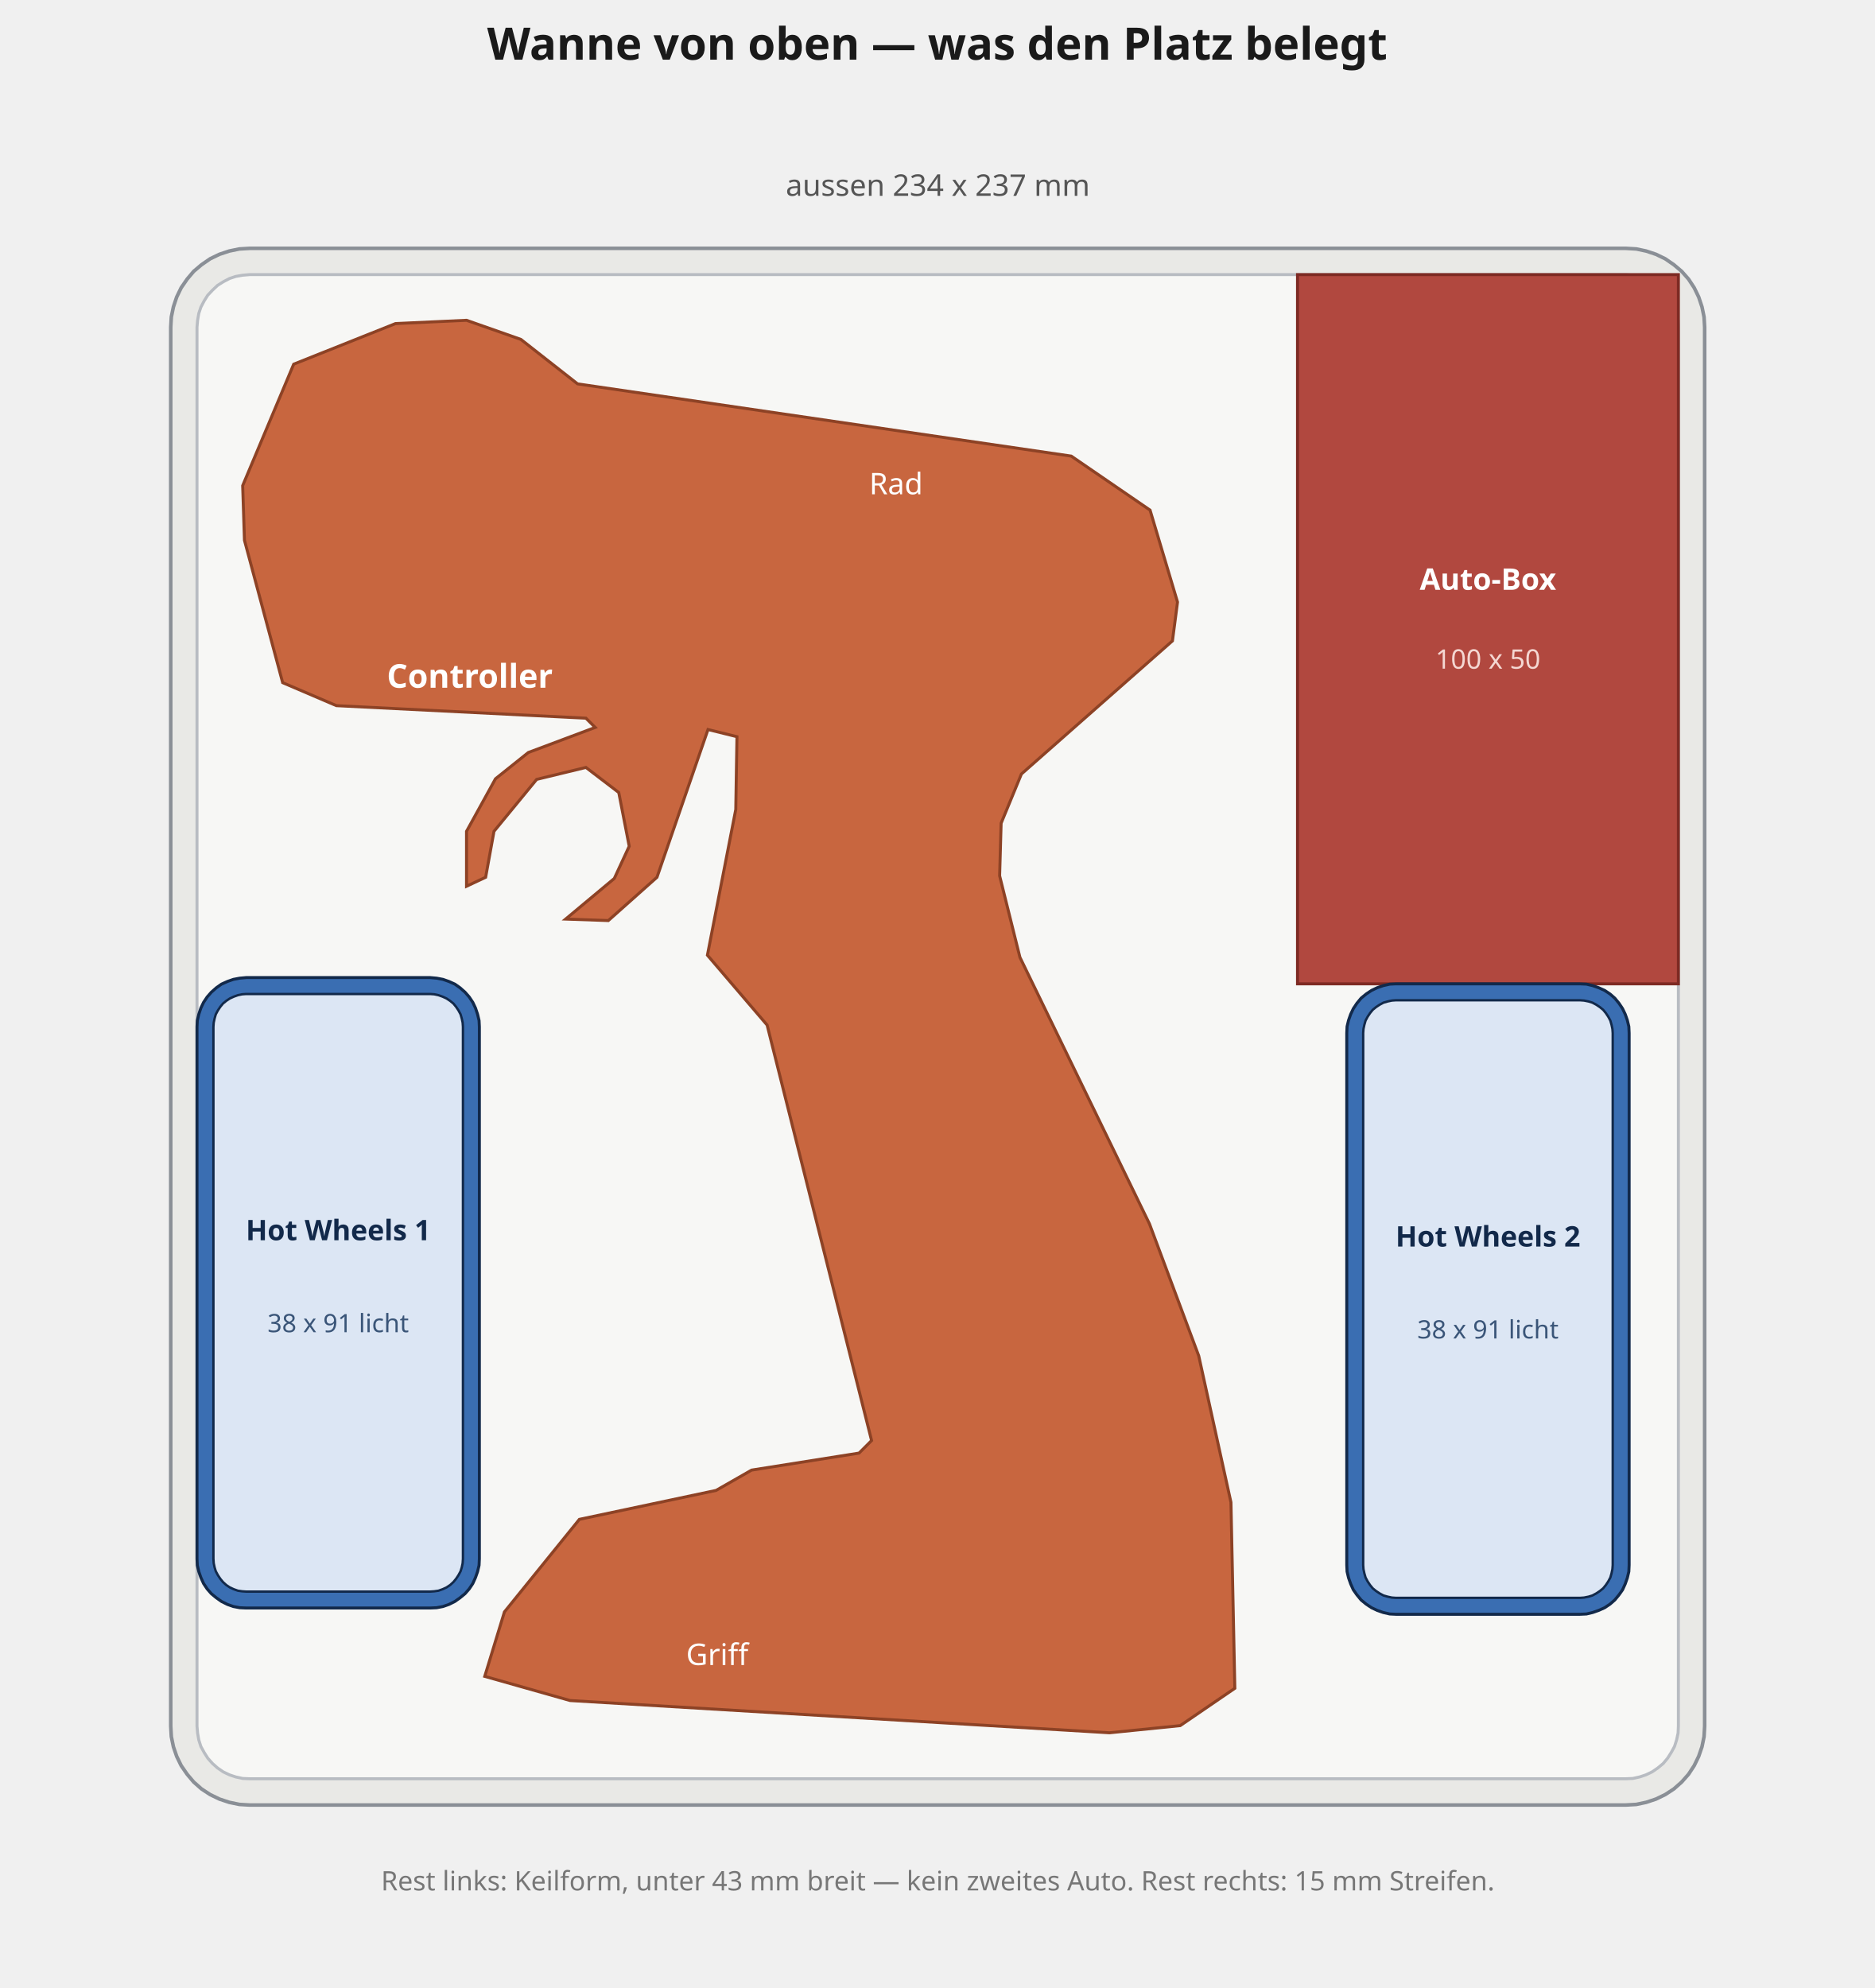
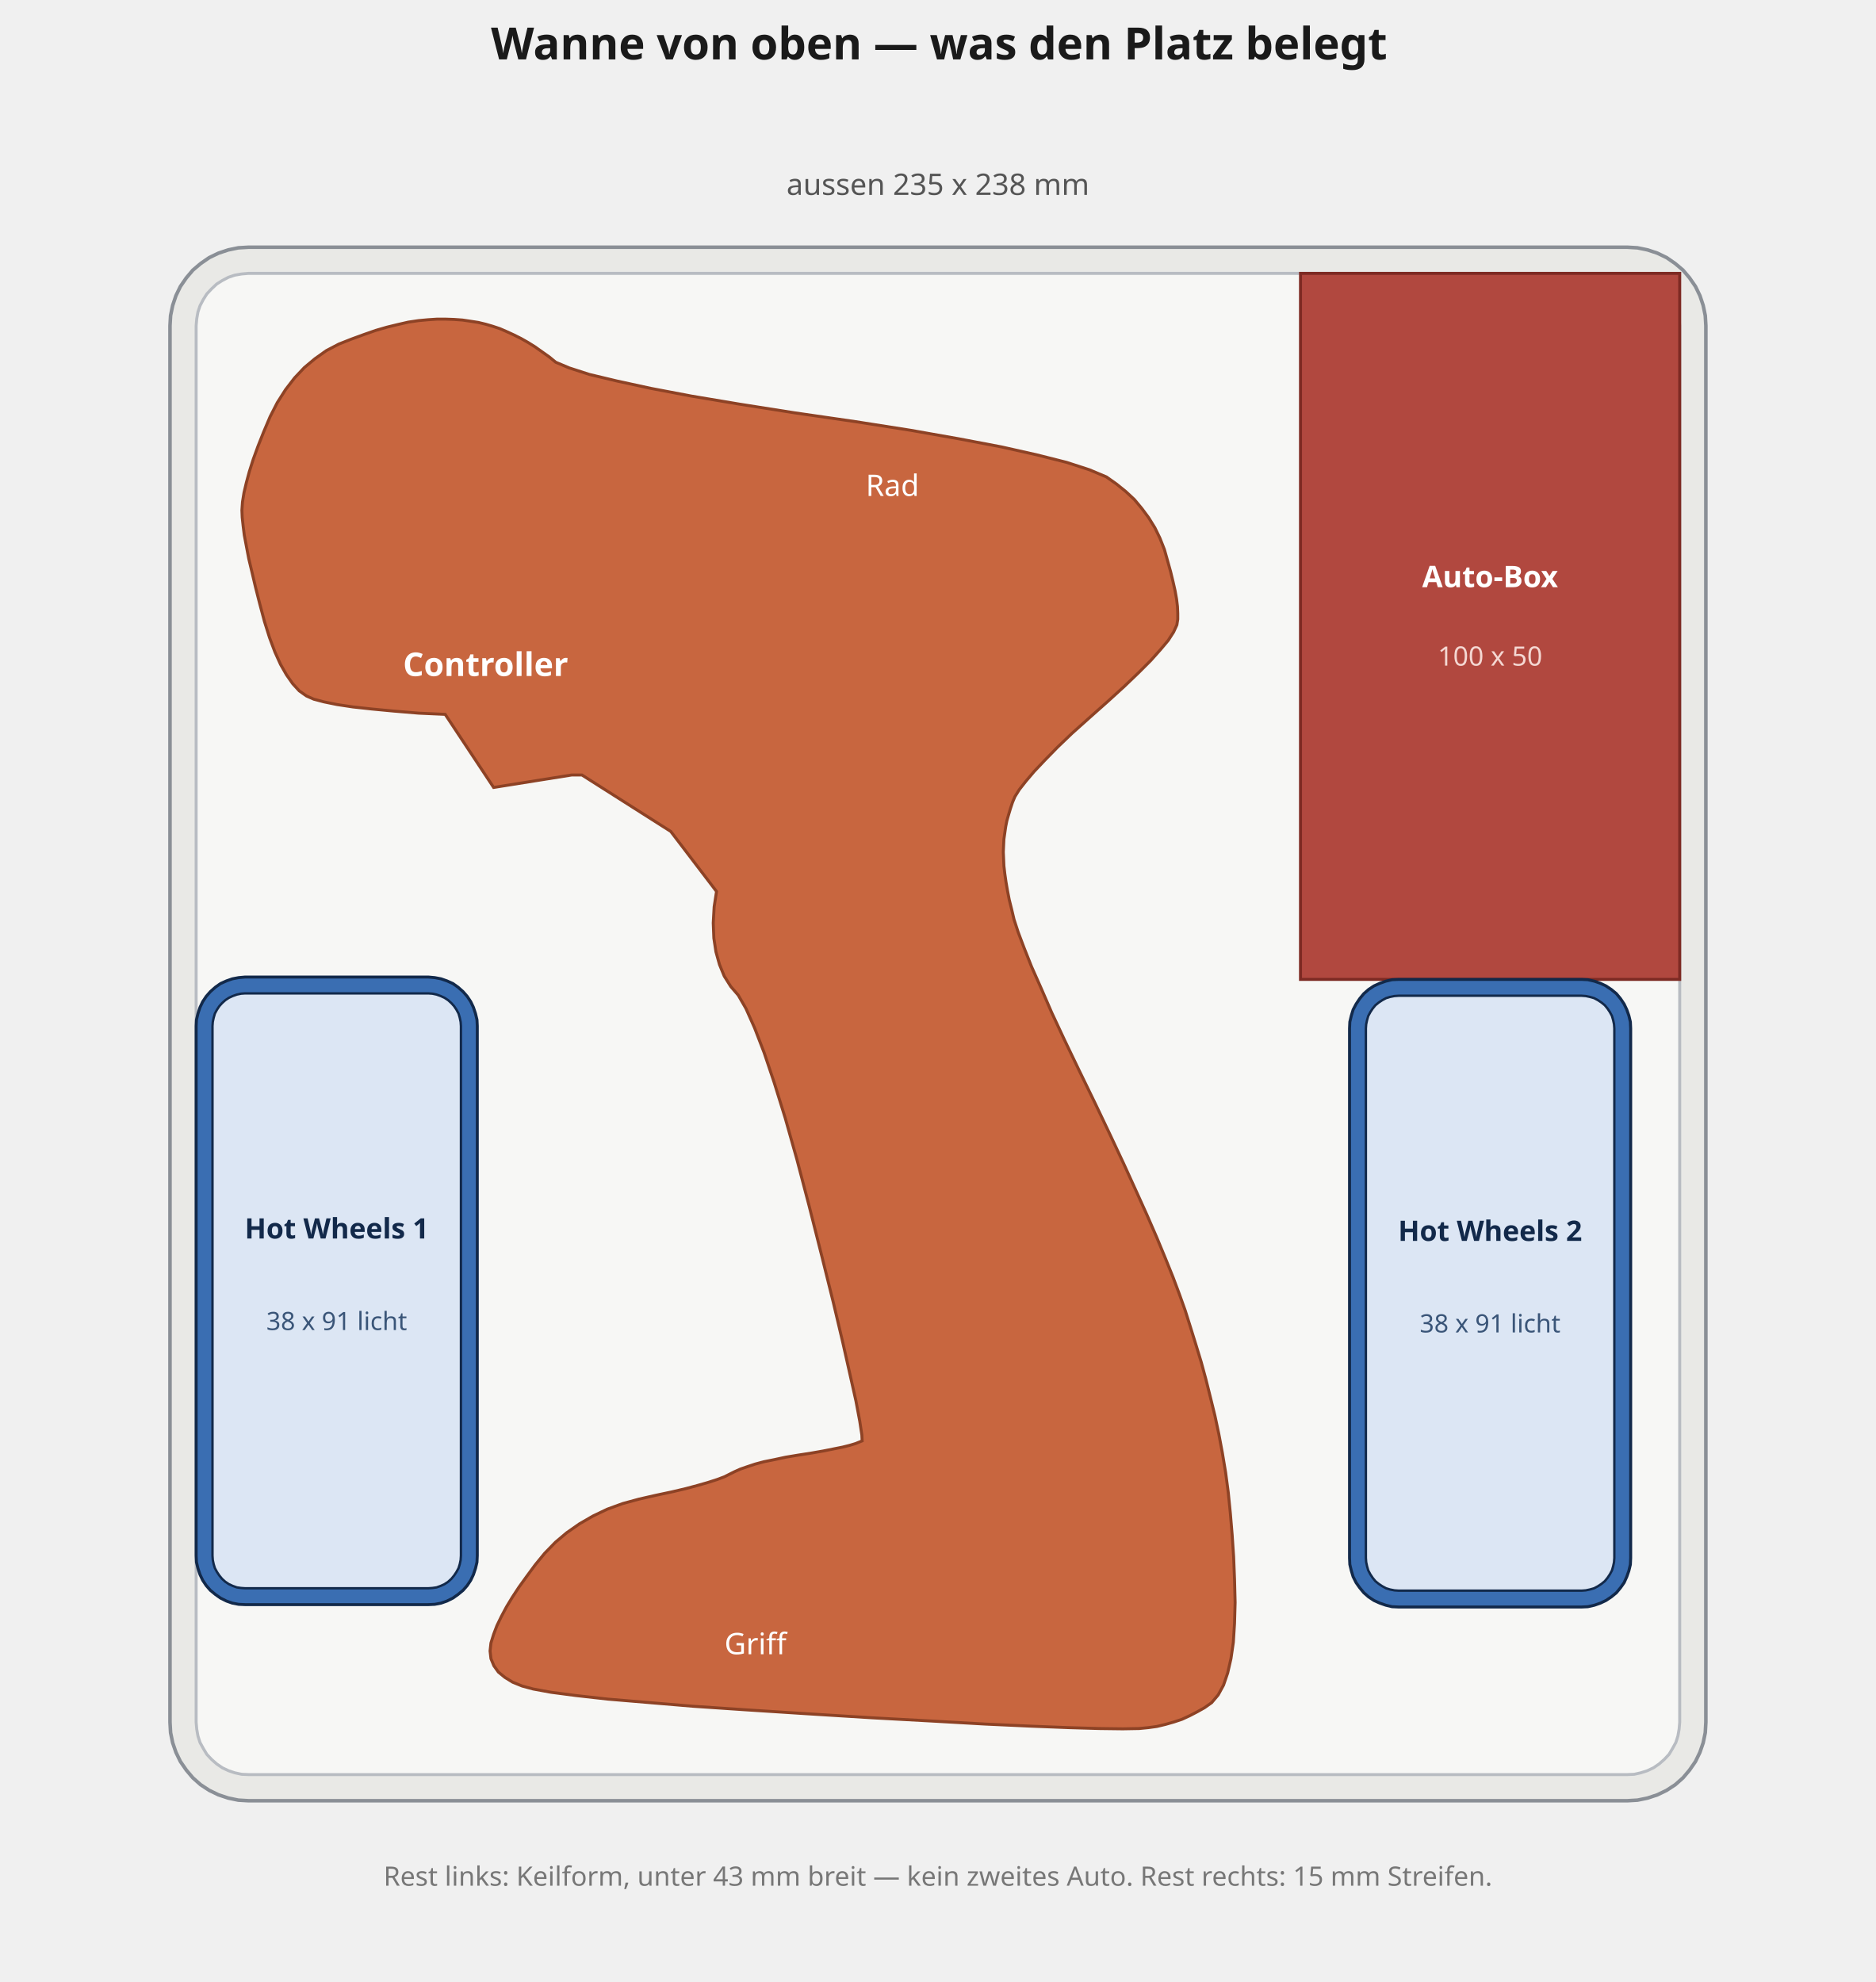
- <svg xmlns="http://www.w3.org/2000/svg" width="628" height="666" viewBox="0 0 628 666">
+ <svg xmlns="http://www.w3.org/2000/svg" width="631" height="667" viewBox="0 0 631 667">
  <rect width="100%%" height="100%%" fill="#fbfbfa" />
-   <text x="314" y="20" font-family="sans-serif" font-size="15" font-weight="600" text-anchor="middle" fill="#1a1a1a">Wanne von oben — was den Platz belegt</text>
-   <polygon points="571.1,109.6 570.9,106.2 570.2,102.8 569.1,99.5 567.6,96.4 565.7,93.5 563.4,90.9 560.8,88.7 557.9,86.7 554.8,85.2 551.5,84.1 548.2,83.4 544.7,83.2 83.6,83.2 80.2,83.4 76.8,84.1 73.5,85.2 70.4,86.7 67.5,88.7 64.9,90.9 62.7,93.5 60.7,96.4 59.2,99.5 58.1,102.8 57.4,106.2 57.2,109.6 57.2,578.3 57.4,581.8 58.1,585.2 59.2,588.4 60.7,591.5 62.7,594.4 64.9,597.0 67.5,599.3 70.4,601.2 73.5,602.7 76.8,603.8 80.2,604.5 83.6,604.7 544.7,604.7 548.2,604.5 551.5,603.8 554.8,602.7 557.9,601.2 560.8,599.3 563.4,597.0 565.7,594.4 567.6,591.5 569.1,588.4 570.2,585.2 570.9,581.8 571.1,578.3" fill="#e9e9e6" stroke="#8a8f96" stroke-width="1.2" />
-   <polygon points="562.3,109.6 562.2,107.3 561.7,105.0 561.0,102.9 559.9,100.8 558.7,98.9 557.2,97.2 555.4,95.6 553.5,94.4 551.4,93.3 549.3,92.6 547.0,92.2 544.7,92.0 83.6,92.0 81.3,92.2 79.0,92.6 76.9,93.3 74.8,94.4 72.9,95.6 71.2,97.2 69.6,98.9 68.4,100.8 67.3,102.9 66.6,105.0 66.2,107.3 66.0,109.6 66.0,578.3 66.2,580.6 66.6,582.9 67.3,585.1 68.4,587.1 69.6,589.0 71.2,590.8 72.9,592.3 74.8,593.6 76.9,594.6 79.0,595.3 81.3,595.8 83.6,595.9 544.7,595.9 547.0,595.8 549.3,595.3 551.4,594.6 553.5,593.6 555.4,592.3 557.2,590.8 558.7,589.0 559.9,587.1 561.0,585.1 561.7,582.9 562.2,580.6 562.3,578.3" fill="#f7f7f5" stroke="#b8bcc2" stroke-width="1.0" />
-   <polygon points="413.7,565.6 412.4,503.3 401.6,454.2 385.1,410.0 341.7,320.7 334.9,293.4 335.4,275.8 342.2,259.3 392.8,214.7 394.5,201.7 385.3,170.9 358.9,152.8 193.5,128.6 174.5,113.7 156.3,107.3 132.5,108.4 98.4,122.0 81.3,162.7 81.9,181.0 94.7,228.7 112.7,236.4 196.3,240.6 199.4,243.7 177.0,252.1 166.0,260.9 156.3,278.5 156.3,296.9 162.7,293.9 165.5,278.5 179.8,261.1 196.3,257.1 207.3,265.5 210.8,283.5 205.8,294.3 189.5,307.9 203.8,308.4 220.1,293.9 237.2,244.4 246.9,246.8 246.5,271.2 237.0,320.0 257.0,343.4 292.0,482.6 287.8,486.8 251.8,492.5 239.9,499.3 194.1,509.0 169.0,540.0 162.4,561.6 191.0,569.7 371.7,580.5 395.4,578.1" fill="#c8663f" stroke="#8d4225" stroke-width="1.0" />
-   <text x="300.2" y="165.6" font-family="sans-serif" font-size="10.0" text-anchor="middle" fill="#fff">Rad</text>
-   <text x="240.3" y="557.8" font-family="sans-serif" font-size="10.0" text-anchor="middle" fill="#fff">Griff</text>
-   <text x="157.4" y="230.4" font-family="sans-serif" font-size="11.0" text-anchor="middle" fill="#fff" font-weight="600">Controller</text>
-   <polygon points="434.7,329.6 562.3,329.6 562.3,92.0 434.7,92.0" fill="#b1483f" stroke="#7d2a23" stroke-width="1.0" />
-   <text x="498.5" y="197.6" font-family="sans-serif" font-size="10.0" text-anchor="middle" fill="#fff" font-weight="600">Auto-Box</text>
-   <text x="498.5" y="224.0" font-family="sans-serif" font-size="9.0" text-anchor="middle" fill="#f4d7d2">100 x 50</text>
-   <polygon points="160.6,344.0 160.5,341.9 160.0,339.8 159.3,337.7 158.4,335.8 157.2,334.0 155.8,332.4 154.1,330.9 152.4,329.7 150.4,328.8 148.4,328.1 146.3,327.7 144.1,327.5 82.5,327.5 80.3,327.7 78.2,328.1 76.2,328.8 74.2,329.7 72.5,330.9 70.8,332.4 69.4,334.0 68.2,335.8 67.3,337.7 66.6,339.8 66.1,341.9 66.0,344.0 66.0,522.2 66.1,524.4 66.6,526.5 67.3,528.5 68.2,530.5 69.4,532.3 70.8,533.9 72.5,535.3 74.2,536.5 76.2,537.5 78.2,538.2 80.3,538.6 82.5,538.7 144.1,538.7 146.3,538.6 148.4,538.2 150.4,537.5 152.4,536.5 154.1,535.3 155.8,533.9 157.2,532.3 158.4,530.5 159.3,528.5 160.0,526.5 160.5,524.4 160.6,522.2" fill="#3a6eb2" stroke="#12294a" stroke-width="1.0" />
-   <polygon points="155.1,344.0 155.0,342.6 154.7,341.2 154.3,339.8 153.6,338.5 152.8,337.3 151.9,336.2 150.8,335.3 149.6,334.5 148.3,333.9 146.9,333.4 145.5,333.1 144.1,333.0 82.5,333.0 81.1,333.1 79.7,333.4 78.3,333.9 77.0,334.5 75.8,335.3 74.7,336.2 73.8,337.3 73.0,338.5 72.3,339.8 71.9,341.2 71.6,342.6 71.5,344.0 71.5,522.2 71.6,523.7 71.9,525.1 72.3,526.4 73.0,527.7 73.8,528.9 74.7,530.0 75.8,531.0 77.0,531.8 78.3,532.4 79.7,532.9 81.1,533.1 82.5,533.2 144.1,533.2 145.5,533.1 146.9,532.9 148.3,532.4 149.6,531.8 150.8,531.0 151.9,530.0 152.8,528.9 153.6,527.7 154.3,526.4 154.7,525.1 155.0,523.7 155.1,522.2" fill="#dce6f4" stroke="#12294a" stroke-width="0.8" />
-   <text x="113.3" y="415.5" font-family="sans-serif" font-size="9.5" text-anchor="middle" fill="#12294a" font-weight="600">Hot Wheels 1</text>
-   <text x="113.3" y="446.3" font-family="sans-serif" font-size="8.5" text-anchor="middle" fill="#3a5578">38 x 91 licht</text>
-   <polygon points="545.8,346.1 545.7,343.9 545.2,341.8 544.5,339.8 543.6,337.9 542.4,336.1 541.0,334.4 539.4,333.0 537.6,331.8 535.6,330.9 533.6,330.2 531.5,329.7 529.3,329.6 467.7,329.6 465.6,329.7 463.4,330.2 461.4,330.9 459.5,331.8 457.7,333.0 456.0,334.4 454.6,336.1 453.4,337.9 452.5,339.8 451.8,341.8 451.3,343.9 451.2,346.1 451.2,524.3 451.3,526.5 451.8,528.6 452.5,530.6 453.4,532.6 454.6,534.3 456.0,536.0 457.7,537.4 459.5,538.6 461.4,539.5 463.4,540.2 465.6,540.7 467.7,540.8 529.3,540.8 531.5,540.7 533.6,540.2 535.6,539.5 537.6,538.6 539.4,537.4 541.0,536.0 542.4,534.3 543.6,532.6 544.5,530.6 545.2,528.6 545.7,526.5 545.8,524.3" fill="#3a6eb2" stroke="#12294a" stroke-width="1.0" />
-   <polygon points="540.3,346.1 540.2,344.7 539.9,343.3 539.5,341.9 538.8,340.6 538.0,339.4 537.1,338.3 536.0,337.4 534.8,336.6 533.5,335.9 532.2,335.5 530.7,335.2 529.3,335.1 467.7,335.1 466.3,335.2 464.9,335.5 463.5,335.9 462.2,336.6 461.0,337.4 459.9,338.3 459.0,339.4 458.2,340.6 457.5,341.9 457.1,343.3 456.8,344.7 456.7,346.1 456.7,524.3 456.8,525.7 457.1,527.1 457.5,528.5 458.2,529.8 459.0,531.0 459.9,532.1 461.0,533.0 462.2,533.8 463.5,534.5 464.9,534.9 466.3,535.2 467.7,535.3 529.3,535.3 530.7,535.2 532.2,534.9 533.5,534.5 534.8,533.8 536.0,533.0 537.1,532.1 538.0,531.0 538.8,529.8 539.5,528.5 539.9,527.1 540.2,525.7 540.3,524.3" fill="#dce6f4" stroke="#12294a" stroke-width="0.8" />
-   <text x="498.5" y="417.6" font-family="sans-serif" font-size="9.5" text-anchor="middle" fill="#12294a" font-weight="600">Hot Wheels 2</text>
-   <text x="498.5" y="448.4" font-family="sans-serif" font-size="8.5" text-anchor="middle" fill="#3a5578">38 x 91 licht</text>
-   <text x="314.2" y="65.6" font-family="sans-serif" font-size="10.0" text-anchor="middle" fill="#555">aussen 234 x 237 mm</text>
-   <text x="314.2" y="633.3" font-family="sans-serif" font-size="9.0" text-anchor="middle" fill="#777">Rest links: Keilform, unter 43 mm breit — kein zweites Auto. Rest rechts: 15 mm Streifen.</text>
+   <text x="316" y="20" font-family="sans-serif" font-size="15" font-weight="600" text-anchor="middle" fill="#1a1a1a">Wanne von oben — was den Platz belegt</text>
+   <polygon points="574.0,109.6 573.8,106.2 573.1,102.8 572.0,99.5 570.5,96.4 568.5,93.5 566.3,90.9 563.7,88.7 560.8,86.7 557.7,85.2 554.4,84.1 551.0,83.4 547.6,83.2 83.6,83.2 80.2,83.4 76.8,84.1 73.5,85.2 70.4,86.7 67.5,88.7 64.9,90.9 62.7,93.5 60.7,96.4 59.2,99.5 58.1,102.8 57.4,106.2 57.2,109.6 57.2,579.6 57.4,583.1 58.1,586.5 59.2,589.7 60.7,592.8 62.7,595.7 64.9,598.3 67.5,600.6 70.4,602.5 73.5,604.0 76.8,605.1 80.2,605.8 83.6,606.0 547.6,606.0 551.0,605.8 554.4,605.1 557.7,604.0 560.8,602.5 563.7,600.6 566.3,598.3 568.5,595.7 570.5,592.8 572.0,589.7 573.1,586.5 573.8,583.1 574.0,579.6" fill="#e9e9e6" stroke="#8a8f96" stroke-width="1.2" />
+   <polygon points="565.2,109.6 565.0,107.3 564.6,105.0 563.9,102.9 562.8,100.8 561.6,98.9 560.0,97.2 558.3,95.6 556.4,94.4 554.3,93.3 552.1,92.6 549.9,92.2 547.6,92.0 83.6,92.0 81.3,92.2 79.0,92.6 76.9,93.3 74.8,94.4 72.9,95.6 71.2,97.2 69.6,98.9 68.4,100.8 67.3,102.9 66.6,105.0 66.2,107.3 66.0,109.6 66.0,579.6 66.2,581.9 66.6,584.2 67.3,586.4 68.4,588.4 69.6,590.4 71.2,592.1 72.9,593.6 74.8,594.9 76.9,595.9 79.0,596.6 81.3,597.1 83.6,597.2 547.6,597.2 549.9,597.1 552.1,596.6 554.3,595.9 556.4,594.9 558.3,593.6 560.0,592.1 561.6,590.4 562.8,588.4 563.9,586.4 564.6,584.2 565.0,581.9 565.2,579.6" fill="#f7f7f5" stroke="#b8bcc2" stroke-width="1.0" />
+   <polygon points="415.6,539.3 415.4,531.5 415.1,523.9 414.6,516.5 414.0,509.3 413.3,502.3 412.4,495.5 411.3,488.9 410.1,482.5 408.8,476.4 407.3,470.3 405.8,464.3 404.2,458.4 402.4,452.5 400.6,446.7 398.8,441.0 396.8,435.4 394.7,429.8 392.2,423.6 389.3,416.6 386.0,409.0 382.2,400.6 378.1,391.6 373.5,381.8 368.5,371.3 363.1,360.2 358.2,350.0 353.9,340.8 350.3,332.5 347.1,325.3 344.6,319.0 342.6,313.7 341.2,309.4 340.4,306.0 339.6,302.8 339.0,299.7 338.5,296.8 338.1,294.0 337.8,291.4 337.7,289.0 337.6,286.7 337.7,284.5 337.8,282.4 338.1,280.3 338.4,278.2 338.8,276.2 339.4,274.1 340.0,272.1 340.7,270.0 341.5,268.1 343.0,265.7 345.2,262.9 348.0,259.6 351.6,255.8 355.8,251.5 360.7,246.8 366.4,241.7 372.7,236.1 378.3,231.0 383.1,226.4 387.2,222.3 390.5,218.6 393.1,215.5 394.9,212.7 396.0,210.3 396.3,208.4 396.3,206.4 396.2,204.1 395.9,201.6 395.4,198.8 394.7,195.7 393.9,192.4 392.9,188.8 391.8,184.9 390.3,181.1 388.6,177.6 386.5,174.2 384.2,171.1 381.7,168.1 378.8,165.4 375.7,162.9 372.3,160.5 366.6,158.1 358.9,155.6 349.0,153.1 337.0,150.4 322.8,147.7 306.4,144.8 287.9,141.9 267.2,138.9 248.8,136.0 232.7,133.3 219.0,130.7 207.5,128.2 198.3,126.0 191.5,123.8 187.0,121.9 184.8,120.1 182.4,118.4 180.0,116.7 177.6,115.2 175.3,113.9 172.9,112.7 170.5,111.6 168.2,110.6 165.8,109.8 163.4,109.1 160.9,108.5 158.3,108.1 155.6,107.7 152.8,107.5 150.0,107.4 147.0,107.4 144.0,107.6 140.8,107.9 137.4,108.4 133.9,109.2 130.2,110.1 126.4,111.2 122.4,112.6 118.3,114.1 114.0,115.8 109.8,118.0 106.0,120.7 102.4,123.7 99.1,127.2 96.1,131.1 93.3,135.5 90.9,140.2 88.7,145.4 86.8,150.2 85.2,154.6 83.9,158.7 82.9,162.4 82.1,165.8 81.6,168.9 81.4,171.7 81.5,174.1 81.8,176.9 82.2,180.1 82.9,183.8 83.7,188.0 84.8,192.6 86.0,197.7 87.4,203.2 89.0,209.2 90.7,214.6 92.5,219.4 94.4,223.6 96.4,227.1 98.5,230.1 100.7,232.5 103.1,234.2 105.6,235.3 109.0,236.2 113.4,237.1 118.7,237.9 125.1,238.6 132.5,239.3 140.9,240.0 149.8,240.4 166.1,265.0 192.4,260.8 195.8,260.8 225.7,279.8 241.1,300.0 240.3,305.2 240.0,310.6 240.2,315.7 240.9,320.3 242.1,324.6 243.7,328.5 245.9,332.0 248.4,334.9 251.0,339.4 253.9,345.9 257.1,354.2 260.5,364.3 264.2,376.2 268.1,390.0 272.2,405.6 276.6,423.0 280.4,438.3 283.5,451.4 286.0,462.5 288.0,471.4 289.3,478.3 290.0,482.9 290.1,484.9 287.9,485.8 285.9,486.4 283.5,487.0 280.5,487.6 277.0,488.3 273.0,489.0 268.5,489.7 264.3,490.4 260.6,491.2 257.1,491.9 254.1,492.7 251.4,493.6 249.1,494.4 247.1,495.3 243.7,497.0 241.3,497.9 238.2,498.9 234.7,499.9 230.6,501.0 225.9,502.1 220.7,503.2 215.0,504.5 209.5,506.0 204.3,507.9 199.5,510.2 195.0,512.8 190.7,515.8 186.9,519.0 183.3,522.7 180.1,526.6 177.3,530.4 174.7,534.0 172.4,537.5 170.4,540.8 168.7,544.0 167.2,547.1 166.1,550.0 165.2,552.9 164.9,555.6 165.2,558.2 166.2,560.6 167.7,562.7 169.9,564.5 172.5,566.1 175.7,567.4 179.4,568.4 185.4,569.5 193.8,570.6 204.5,571.8 217.6,572.9 233.1,574.2 250.9,575.4 271.1,576.7 293.7,578.1 313.9,579.2 331.5,580.2 346.8,580.9 359.6,581.4 369.9,581.7 377.8,581.8 383.3,581.7 386.4,581.4 389.3,581.0 392.2,580.3 395.0,579.5 397.7,578.6 400.3,577.4 402.8,576.1 405.3,574.7 407.7,573.0 409.9,570.4 411.7,567.1 413.1,563.0 414.2,558.2 415.0,552.7 415.4,546.3" fill="#c8663f" stroke="#8d4225" stroke-width="1.0" />
+   <text x="300.3" y="166.9" font-family="sans-serif" font-size="10.0" text-anchor="middle" fill="#fff">Rad</text>
+   <text x="254.2" y="556.7" font-family="sans-serif" font-size="10.0" text-anchor="middle" fill="#fff">Griff</text>
+   <text x="163.4" y="227.5" font-family="sans-serif" font-size="11.0" text-anchor="middle" fill="#fff" font-weight="600">Controller</text>
+   <polygon points="437.6,329.6 565.2,329.6 565.2,92.0 437.6,92.0" fill="#b1483f" stroke="#7d2a23" stroke-width="1.0" />
+   <text x="501.4" y="197.6" font-family="sans-serif" font-size="10.0" text-anchor="middle" fill="#fff" font-weight="600">Auto-Box</text>
+   <text x="501.4" y="224.0" font-family="sans-serif" font-size="9.0" text-anchor="middle" fill="#f4d7d2">100 x 50</text>
+   <polygon points="160.6,345.3 160.5,343.2 160.0,341.1 159.3,339.0 158.4,337.1 157.2,335.3 155.8,333.7 154.1,332.2 152.4,331.0 150.4,330.1 148.4,329.4 146.3,329.0 144.1,328.8 82.5,328.8 80.3,329.0 78.2,329.4 76.2,330.1 74.2,331.0 72.5,332.2 70.8,333.7 69.4,335.3 68.2,337.1 67.3,339.0 66.6,341.1 66.1,343.2 66.0,345.3 66.0,523.5 66.1,525.7 66.6,527.8 67.3,529.9 68.2,531.8 69.4,533.6 70.8,535.2 72.5,536.6 74.2,537.8 76.2,538.8 78.2,539.5 80.3,539.9 82.5,540.0 144.1,540.0 146.3,539.9 148.4,539.5 150.4,538.8 152.4,537.8 154.1,536.6 155.8,535.2 157.2,533.6 158.4,531.8 159.3,529.9 160.0,527.8 160.5,525.7 160.6,523.5" fill="#3a6eb2" stroke="#12294a" stroke-width="1.0" />
+   <polygon points="155.1,345.3 155.0,343.9 154.7,342.5 154.3,341.1 153.6,339.8 152.8,338.6 151.9,337.6 150.8,336.6 149.6,335.8 148.3,335.2 146.9,334.7 145.5,334.4 144.1,334.3 82.5,334.3 81.1,334.4 79.7,334.7 78.3,335.2 77.0,335.8 75.8,336.6 74.7,337.6 73.8,338.6 73.0,339.8 72.3,341.1 71.9,342.5 71.6,343.9 71.5,345.3 71.5,523.5 71.6,525.0 71.9,526.4 72.3,527.7 73.0,529.0 73.8,530.2 74.7,531.3 75.8,532.3 77.0,533.1 78.3,533.7 79.7,534.2 81.1,534.4 82.5,534.5 144.1,534.5 145.5,534.4 146.9,534.2 148.3,533.7 149.6,533.1 150.8,532.3 151.9,531.3 152.8,530.2 153.6,529.0 154.3,527.7 154.7,526.4 155.0,525.0 155.1,523.5" fill="#dce6f4" stroke="#12294a" stroke-width="0.8" />
+   <text x="113.3" y="416.8" font-family="sans-serif" font-size="9.5" text-anchor="middle" fill="#12294a" font-weight="600">Hot Wheels 1</text>
+   <text x="113.3" y="447.6" font-family="sans-serif" font-size="8.5" text-anchor="middle" fill="#3a5578">38 x 91 licht</text>
+   <polygon points="548.7,346.1 548.6,343.9 548.1,341.8 547.4,339.8 546.5,337.9 545.3,336.1 543.9,334.4 542.2,333.0 540.4,331.8 538.5,330.9 536.5,330.2 534.3,329.7 532.2,329.6 470.6,329.6 468.4,329.7 466.3,330.2 464.3,330.9 462.3,331.8 460.5,333.0 458.9,334.4 457.5,336.1 456.3,337.9 455.3,339.8 454.7,341.8 454.2,343.9 454.1,346.1 454.1,524.3 454.2,526.5 454.7,528.6 455.3,530.6 456.3,532.6 457.5,534.3 458.9,536.0 460.5,537.4 462.3,538.6 464.3,539.5 466.3,540.2 468.4,540.7 470.6,540.8 532.2,540.8 534.3,540.7 536.5,540.2 538.5,539.5 540.4,538.6 542.2,537.4 543.9,536.0 545.3,534.3 546.5,532.6 547.4,530.6 548.1,528.6 548.6,526.5 548.7,524.3" fill="#3a6eb2" stroke="#12294a" stroke-width="1.0" />
+   <polygon points="543.2,346.1 543.1,344.7 542.8,343.3 542.4,341.9 541.7,340.6 540.9,339.4 540.0,338.3 538.9,337.4 537.7,336.6 536.4,335.9 535.0,335.5 533.6,335.2 532.2,335.1 470.6,335.1 469.2,335.2 467.7,335.5 466.4,335.9 465.1,336.6 463.9,337.4 462.8,338.3 461.9,339.4 461.1,340.6 460.4,341.9 460.0,343.3 459.7,344.7 459.6,346.1 459.6,524.3 459.7,525.7 460.0,527.1 460.4,528.5 461.1,529.8 461.9,531.0 462.8,532.1 463.9,533.0 465.1,533.8 466.4,534.5 467.7,534.9 469.2,535.2 470.6,535.3 532.2,535.3 533.6,535.2 535.0,534.9 536.4,534.5 537.7,533.8 538.9,533.0 540.0,532.1 540.9,531.0 541.7,529.8 542.4,528.5 542.8,527.1 543.1,525.7 543.2,524.3" fill="#dce6f4" stroke="#12294a" stroke-width="0.8" />
+   <text x="501.4" y="417.6" font-family="sans-serif" font-size="9.5" text-anchor="middle" fill="#12294a" font-weight="600">Hot Wheels 2</text>
+   <text x="501.4" y="448.4" font-family="sans-serif" font-size="8.5" text-anchor="middle" fill="#3a5578">38 x 91 licht</text>
+   <text x="315.6" y="65.6" font-family="sans-serif" font-size="10.0" text-anchor="middle" fill="#555">aussen 235 x 238 mm</text>
+   <text x="315.6" y="634.6" font-family="sans-serif" font-size="9.0" text-anchor="middle" fill="#777">Rest links: Keilform, unter 43 mm breit — kein zweites Auto. Rest rechts: 15 mm Streifen.</text>
</svg>
